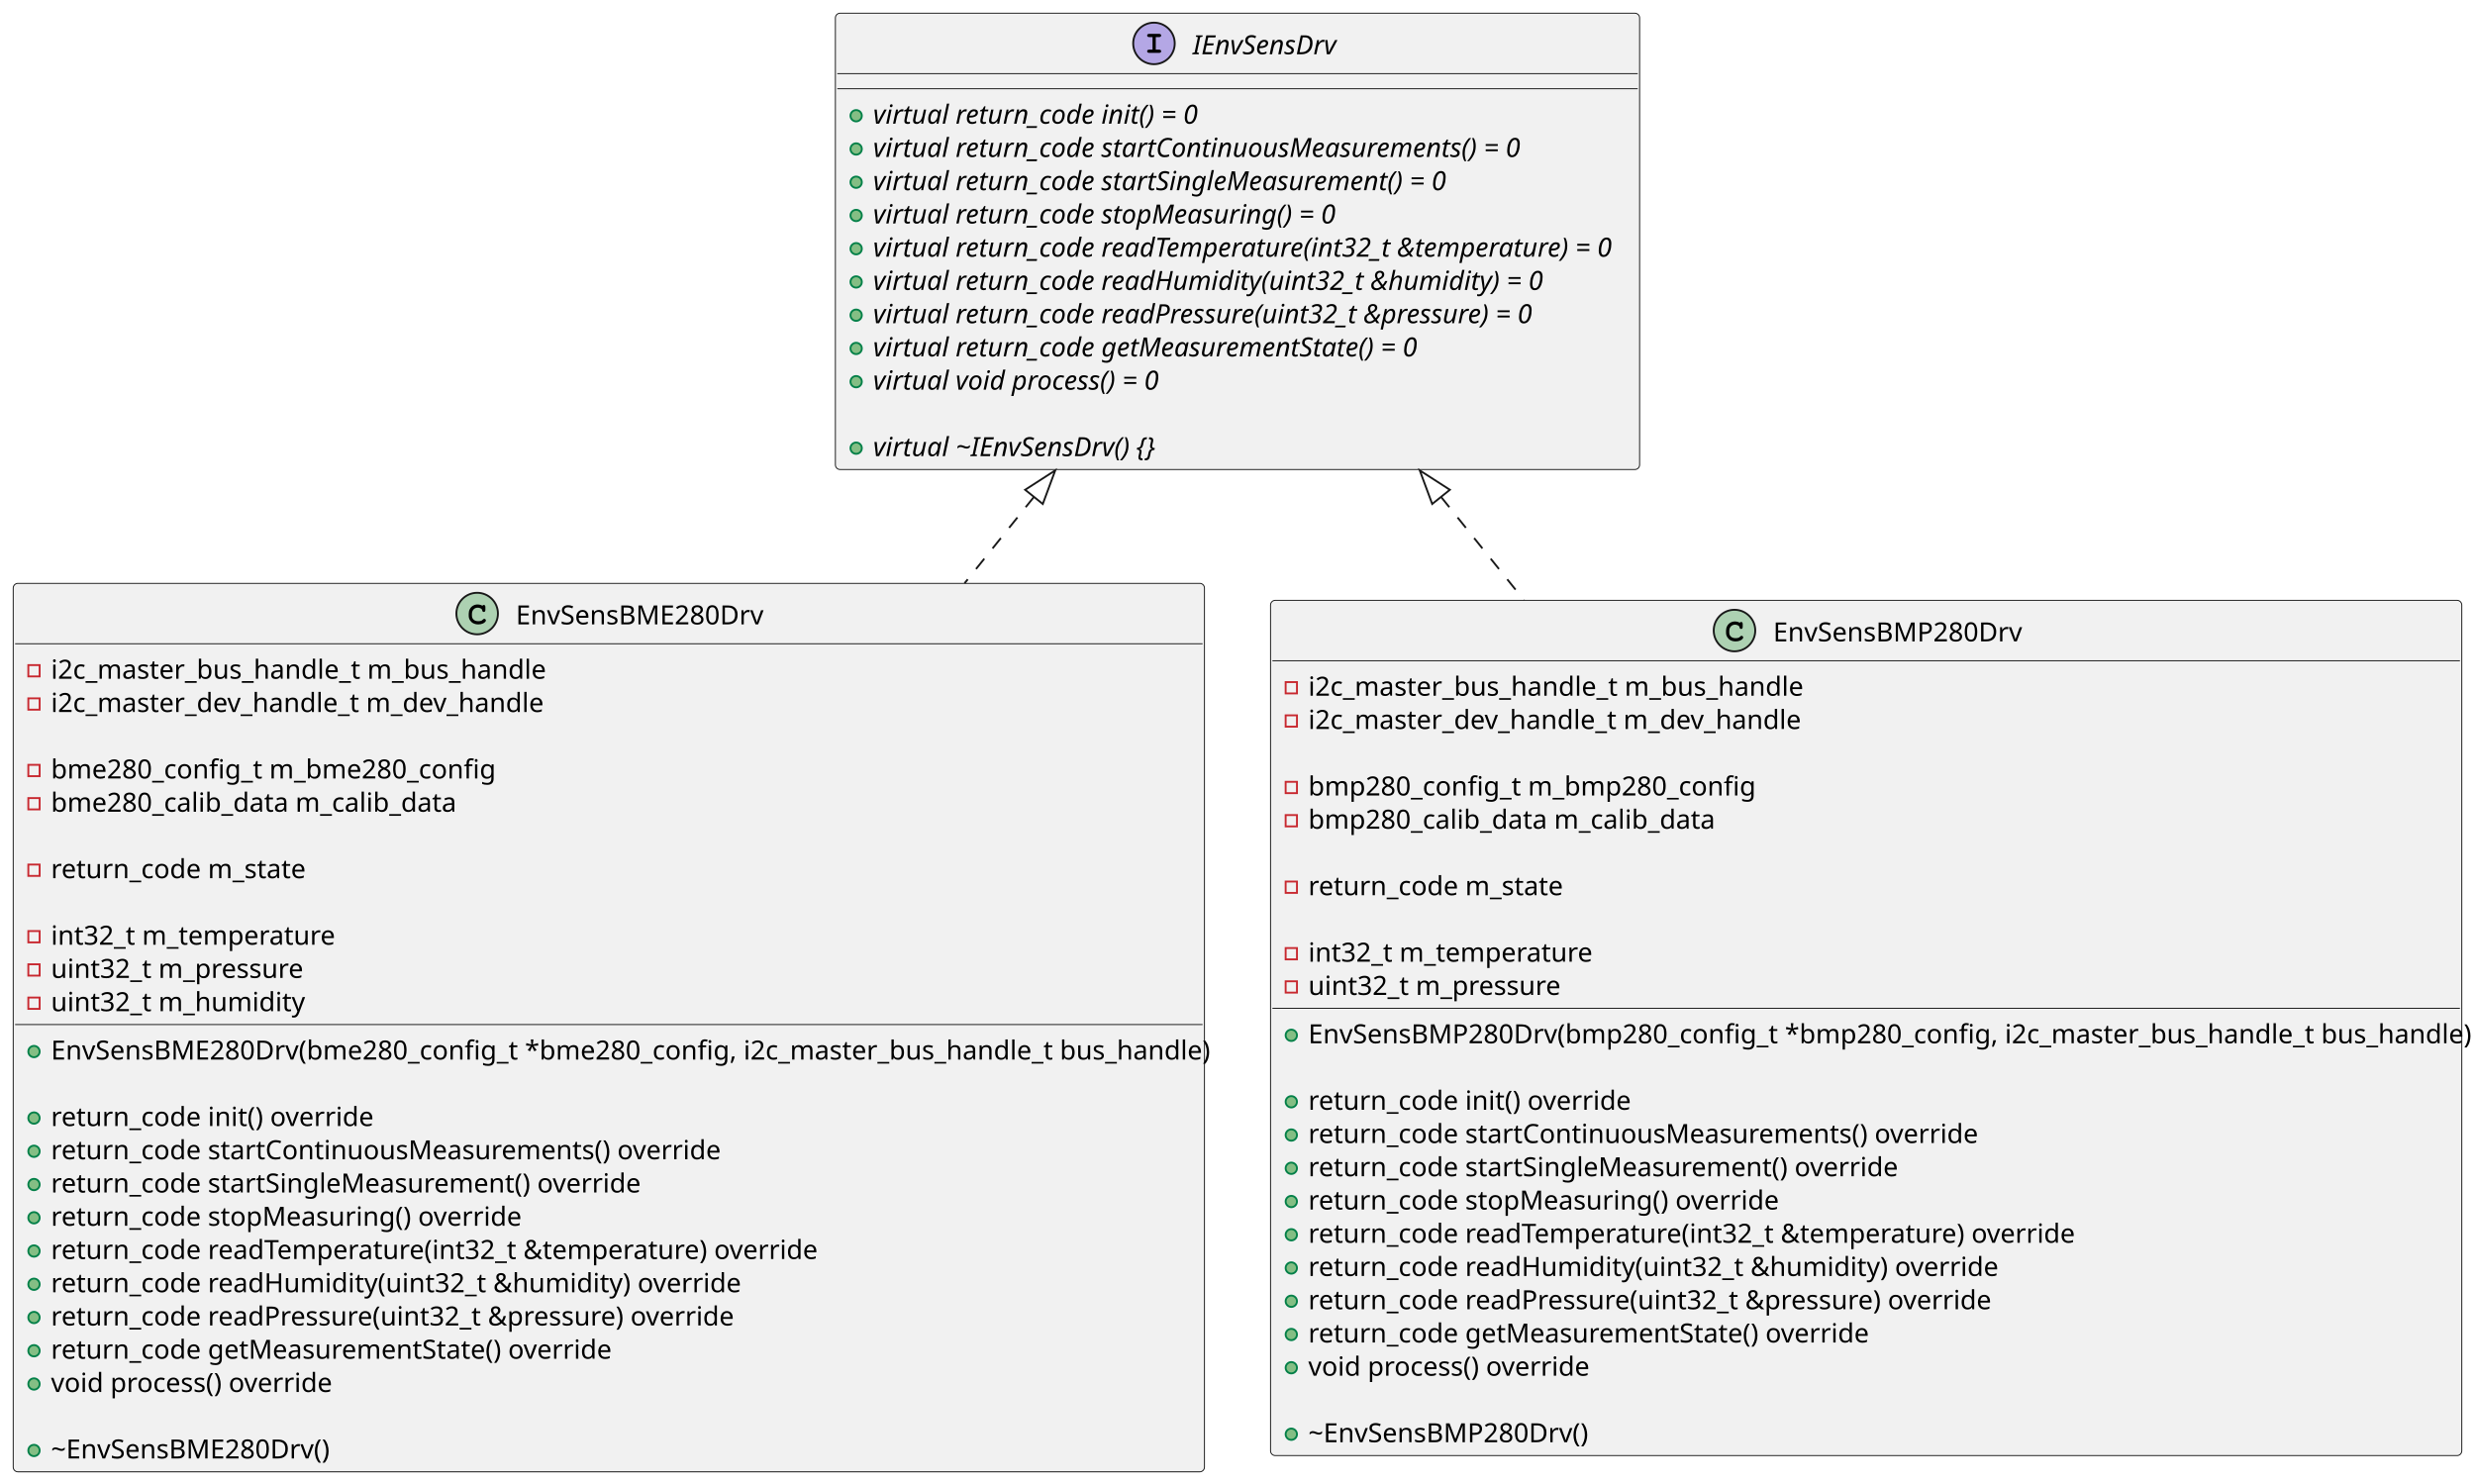
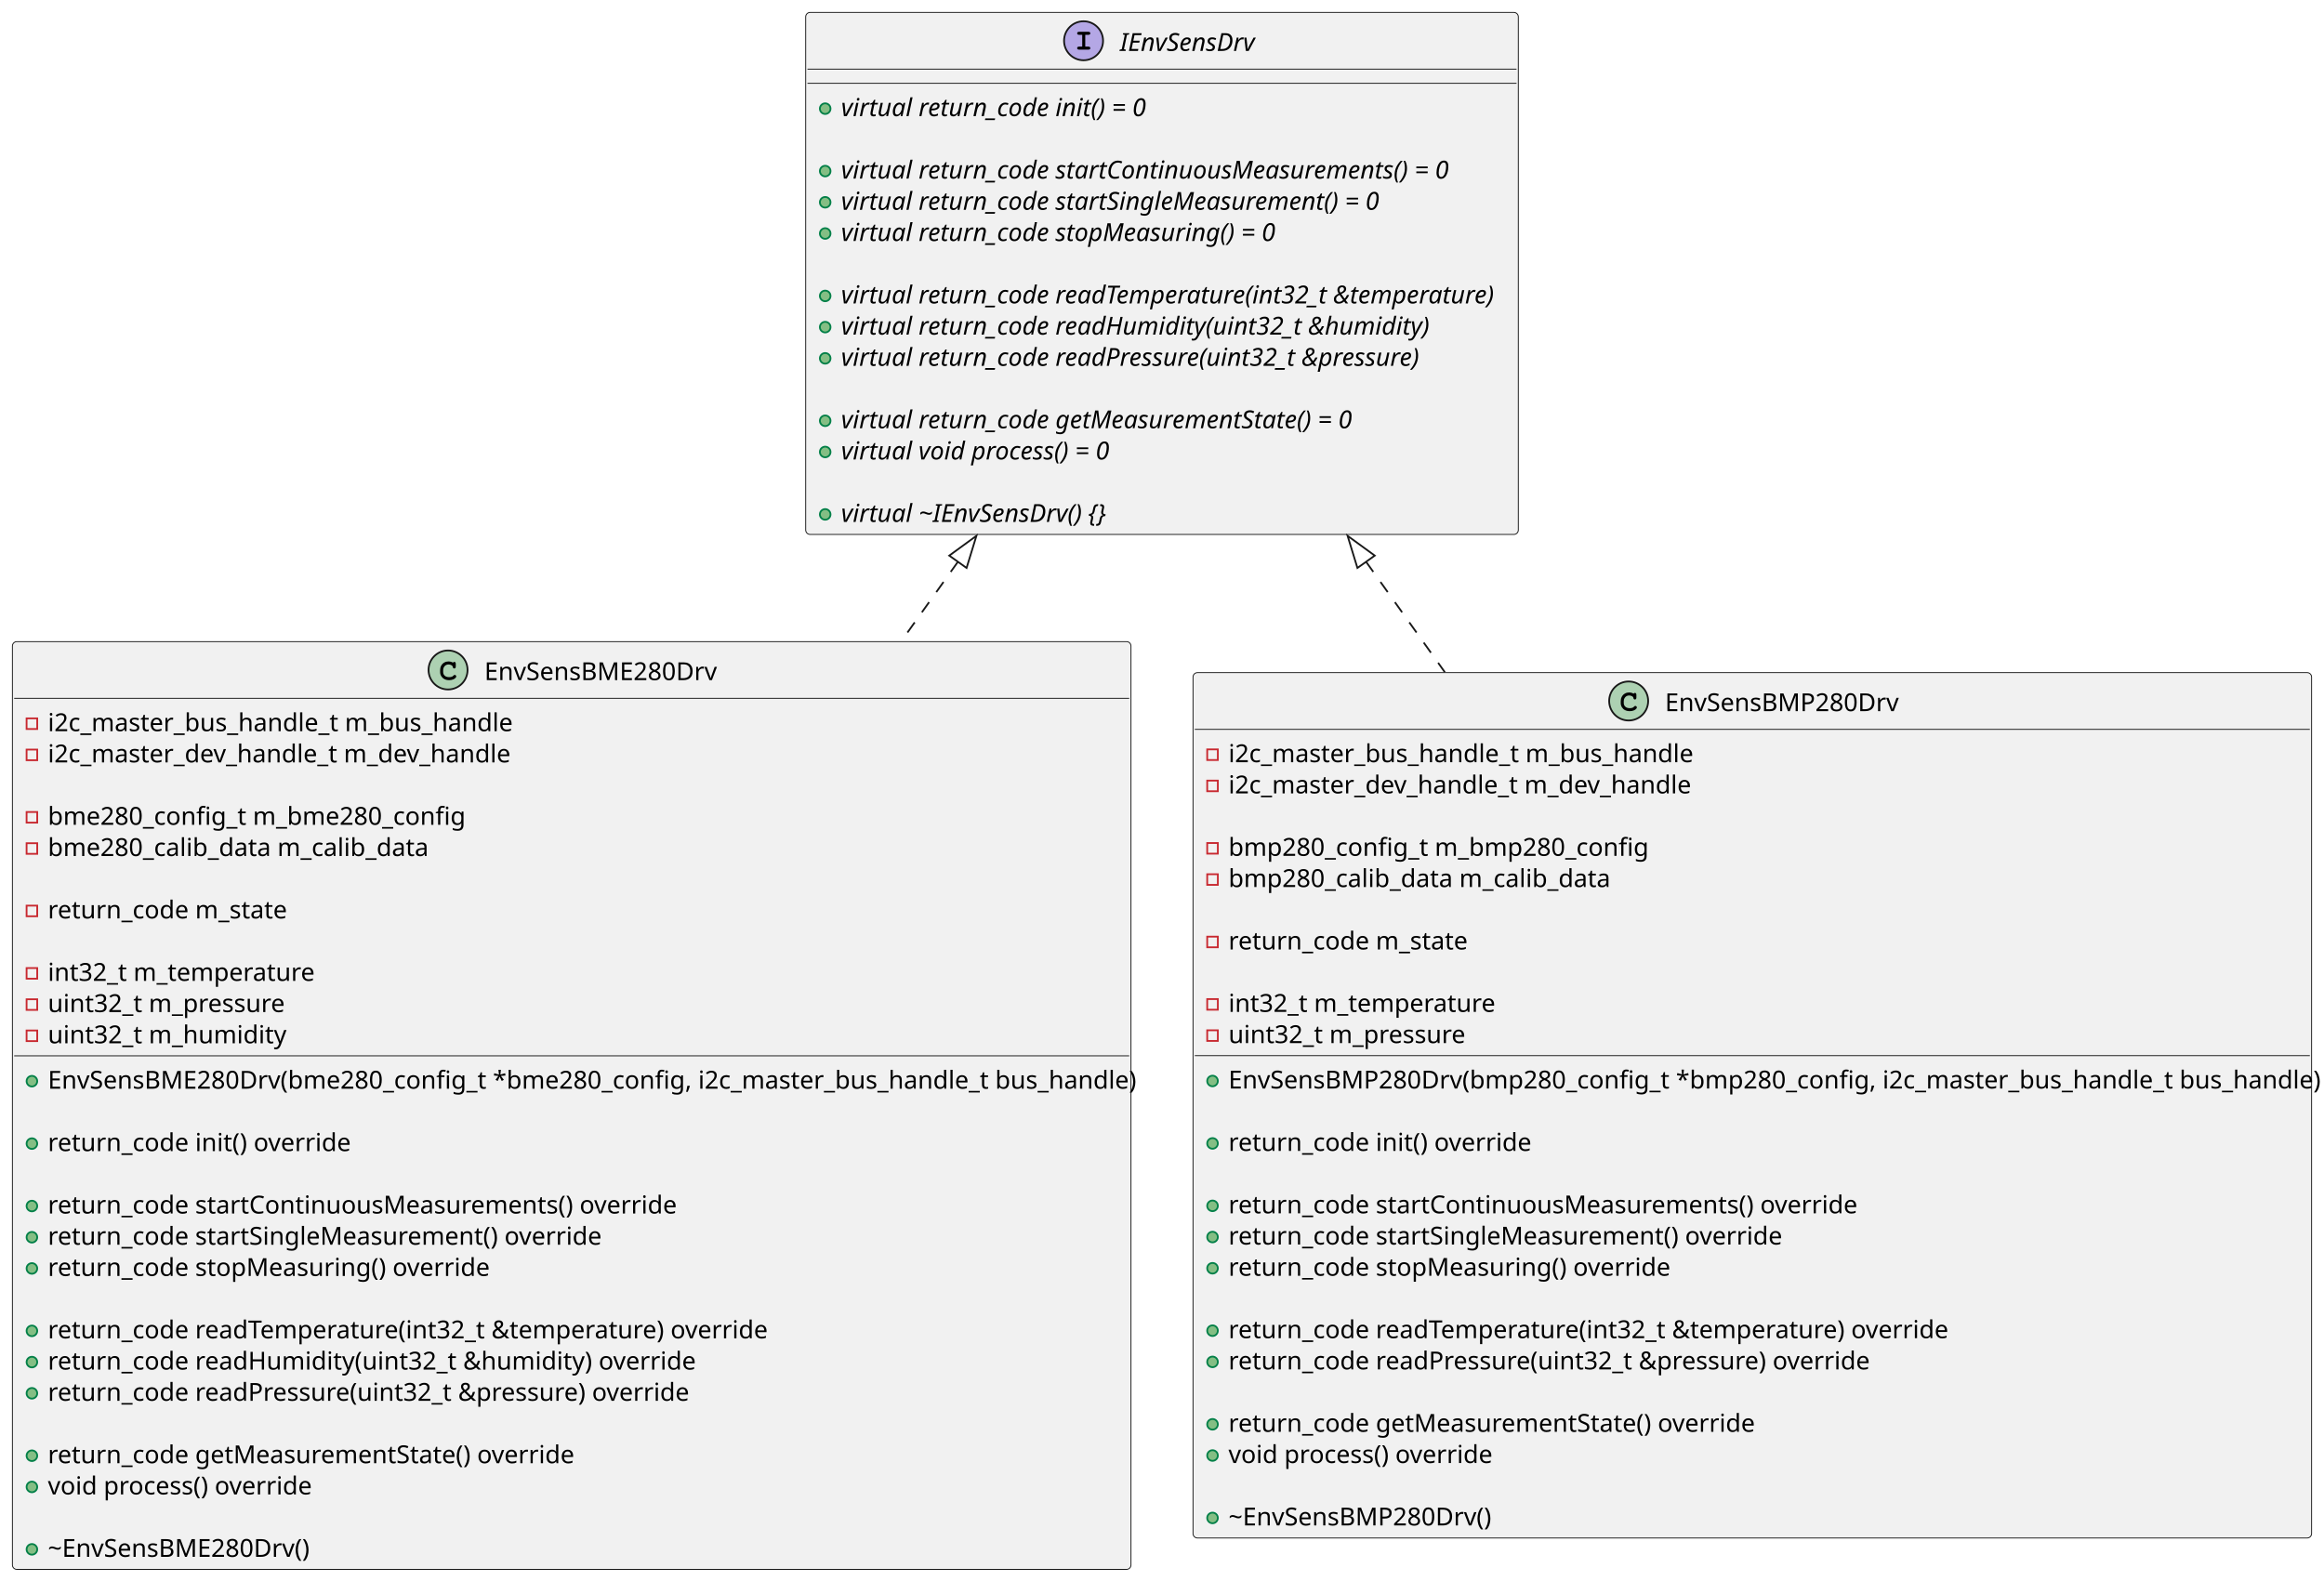
- <svg xmlns="http://www.w3.org/2000/svg" contentStyleType="text/css" height="786px" preserveAspectRatio="none" style="width:1311px;height:786px;background:#FFFFFF;" version="1.1" viewBox="0 0 1311 786" width="1311px" zoomAndPan="magnify">
+ <svg xmlns="http://www.w3.org/2000/svg" contentStyleType="text/css" height="892px" preserveAspectRatio="none" style="width:1311px;height:892px;background:#FFFFFF;" version="1.1" viewBox="0 0 1311 892" width="1311px" zoomAndPan="magnify">
  <defs />
  <g>
    <g id="elem_IEnvSensDrv">
-       <rect codeLine="2" fill="#F1F1F1" height="241.703" id="IEnvSensDrv" rx="2.5" ry="2.5" style="stroke:#181818;stroke-width:0.5;" width="426" x="442.5" y="7" />
+       <rect codeLine="2" fill="#F1F1F1" height="294.531" id="IEnvSensDrv" rx="2.5" ry="2.5" style="stroke:#181818;stroke-width:0.5;" width="402" x="454.5" y="7" />
      <ellipse cx="611.25" cy="23" fill="#B4A7E5" rx="11" ry="11" style="stroke:#181818;stroke-width:1.0;" />
      <path d="M612.203,19.641 L612.203,26.297 L613.922,26.297 Q614.531,26.297 614.797,26.531 Q615.062,26.766 615.062,27.156 Q615.062,27.531 614.797,27.766 Q614.531,28 613.922,28 L608.781,28 Q608.172,28 607.906,27.766 Q607.641,27.531 607.641,27.141 Q607.641,26.766 607.906,26.531 Q608.172,26.297 608.781,26.297 L610.5,26.297 L610.5,19.641 L608.781,19.641 Q608.172,19.641 607.906,19.406 Q607.641,19.172 607.641,18.781 Q607.641,18.406 607.906,18.172 Q608.172,17.938 608.781,17.938 L613.922,17.938 Q614.531,17.938 614.797,18.172 Q615.062,18.406 615.062,18.781 Q615.062,19.172 614.797,19.406 Q614.531,19.641 613.922,19.641 L612.203,19.641 Z " fill="#000000" />
      <text fill="#000000" font-family="sans-serif" font-size="14" font-style="italic" lengthAdjust="spacing" textLength="80" x="631.75" y="28.729">IEnvSensDrv</text>
-       <line style="stroke:#181818;stroke-width:0.5;" x1="443.5" x2="867.5" y1="39" y2="39" />
-       <line style="stroke:#181818;stroke-width:0.5;" x1="443.5" x2="867.5" y1="47" y2="47" />
-       <ellipse cx="453.5" cy="61.305" fill="#84BE84" rx="3" ry="3" style="stroke:#038048;stroke-width:1.0;" />
-       <text fill="#000000" font-family="sans-serif" font-size="14" font-style="italic" lengthAdjust="spacing" textLength="174" x="462.5" y="65.533">virtual return_code init() = 0</text>
-       <ellipse cx="453.5" cy="78.914" fill="#84BE84" rx="3" ry="3" style="stroke:#038048;stroke-width:1.0;" />
-       <text fill="#000000" font-family="sans-serif" font-size="14" font-style="italic" lengthAdjust="spacing" textLength="350" x="462.5" y="83.143">virtual return_code startContinuousMeasurements() = 0</text>
-       <ellipse cx="453.5" cy="96.523" fill="#84BE84" rx="3" ry="3" style="stroke:#038048;stroke-width:1.0;" />
-       <text fill="#000000" font-family="sans-serif" font-size="14" font-style="italic" lengthAdjust="spacing" textLength="310" x="462.5" y="100.752">virtual return_code startSingleMeasurement() = 0</text>
-       <ellipse cx="453.5" cy="114.133" fill="#84BE84" rx="3" ry="3" style="stroke:#038048;stroke-width:1.0;" />
-       <text fill="#000000" font-family="sans-serif" font-size="14" font-style="italic" lengthAdjust="spacing" textLength="250" x="462.5" y="118.361">virtual return_code stopMeasuring() = 0</text>
-       <ellipse cx="453.5" cy="131.742" fill="#84BE84" rx="3" ry="3" style="stroke:#038048;stroke-width:1.0;" />
-       <text fill="#000000" font-family="sans-serif" font-size="14" font-style="italic" lengthAdjust="spacing" textLength="400" x="462.5" y="135.971">virtual return_code readTemperature(int32_t &amp;temperature) = 0</text>
-       <ellipse cx="453.5" cy="149.352" fill="#84BE84" rx="3" ry="3" style="stroke:#038048;stroke-width:1.0;" />
-       <text fill="#000000" font-family="sans-serif" font-size="14" font-style="italic" lengthAdjust="spacing" textLength="355" x="462.5" y="153.58">virtual return_code readHumidity(uint32_t &amp;humidity) = 0</text>
-       <ellipse cx="453.5" cy="166.961" fill="#84BE84" rx="3" ry="3" style="stroke:#038048;stroke-width:1.0;" />
-       <text fill="#000000" font-family="sans-serif" font-size="14" font-style="italic" lengthAdjust="spacing" textLength="362" x="462.5" y="171.19">virtual return_code readPressure(uint32_t &amp;pressure) = 0</text>
-       <ellipse cx="453.5" cy="184.57" fill="#84BE84" rx="3" ry="3" style="stroke:#038048;stroke-width:1.0;" />
-       <text fill="#000000" font-family="sans-serif" font-size="14" font-style="italic" lengthAdjust="spacing" textLength="296" x="462.5" y="188.799">virtual return_code getMeasurementState() = 0</text>
-       <ellipse cx="453.5" cy="202.18" fill="#84BE84" rx="3" ry="3" style="stroke:#038048;stroke-width:1.0;" />
-       <text fill="#000000" font-family="sans-serif" font-size="14" font-style="italic" lengthAdjust="spacing" textLength="154" x="462.5" y="206.408">virtual void process() = 0</text>
-       <text fill="#000000" font-family="sans-serif" font-size="14" lengthAdjust="spacing" textLength="4" x="462.5" y="224.018"> </text>
-       <ellipse cx="453.5" cy="237.398" fill="#84BE84" rx="3" ry="3" style="stroke:#038048;stroke-width:1.0;" />
-       <text fill="#000000" font-family="sans-serif" font-size="14" font-style="italic" lengthAdjust="spacing" textLength="153" x="462.5" y="241.627">virtual ~IEnvSensDrv() {}</text>
+       <line style="stroke:#181818;stroke-width:0.5;" x1="455.5" x2="855.5" y1="39" y2="39" />
+       <line style="stroke:#181818;stroke-width:0.5;" x1="455.5" x2="855.5" y1="47" y2="47" />
+       <ellipse cx="465.5" cy="61.305" fill="#84BE84" rx="3" ry="3" style="stroke:#038048;stroke-width:1.0;" />
+       <text fill="#000000" font-family="sans-serif" font-size="14" font-style="italic" lengthAdjust="spacing" textLength="174" x="474.5" y="65.533">virtual return_code init() = 0</text>
+       <text fill="#000000" font-family="sans-serif" font-size="14" lengthAdjust="spacing" textLength="4" x="474.5" y="83.143"> </text>
+       <ellipse cx="465.5" cy="96.523" fill="#84BE84" rx="3" ry="3" style="stroke:#038048;stroke-width:1.0;" />
+       <text fill="#000000" font-family="sans-serif" font-size="14" font-style="italic" lengthAdjust="spacing" textLength="350" x="474.5" y="100.752">virtual return_code startContinuousMeasurements() = 0</text>
+       <ellipse cx="465.5" cy="114.133" fill="#84BE84" rx="3" ry="3" style="stroke:#038048;stroke-width:1.0;" />
+       <text fill="#000000" font-family="sans-serif" font-size="14" font-style="italic" lengthAdjust="spacing" textLength="310" x="474.5" y="118.361">virtual return_code startSingleMeasurement() = 0</text>
+       <ellipse cx="465.5" cy="131.742" fill="#84BE84" rx="3" ry="3" style="stroke:#038048;stroke-width:1.0;" />
+       <text fill="#000000" font-family="sans-serif" font-size="14" font-style="italic" lengthAdjust="spacing" textLength="250" x="474.5" y="135.971">virtual return_code stopMeasuring() = 0</text>
+       <text fill="#000000" font-family="sans-serif" font-size="14" lengthAdjust="spacing" textLength="4" x="474.5" y="153.58"> </text>
+       <ellipse cx="465.5" cy="166.961" fill="#84BE84" rx="3" ry="3" style="stroke:#038048;stroke-width:1.0;" />
+       <text fill="#000000" font-family="sans-serif" font-size="14" font-style="italic" lengthAdjust="spacing" textLength="376" x="474.5" y="171.19">virtual return_code readTemperature(int32_t &amp;temperature)</text>
+       <ellipse cx="465.5" cy="184.57" fill="#84BE84" rx="3" ry="3" style="stroke:#038048;stroke-width:1.0;" />
+       <text fill="#000000" font-family="sans-serif" font-size="14" font-style="italic" lengthAdjust="spacing" textLength="331" x="474.5" y="188.799">virtual return_code readHumidity(uint32_t &amp;humidity)</text>
+       <ellipse cx="465.5" cy="202.18" fill="#84BE84" rx="3" ry="3" style="stroke:#038048;stroke-width:1.0;" />
+       <text fill="#000000" font-family="sans-serif" font-size="14" font-style="italic" lengthAdjust="spacing" textLength="338" x="474.5" y="206.408">virtual return_code readPressure(uint32_t &amp;pressure)</text>
+       <text fill="#000000" font-family="sans-serif" font-size="14" lengthAdjust="spacing" textLength="4" x="474.5" y="224.018"> </text>
+       <ellipse cx="465.5" cy="237.398" fill="#84BE84" rx="3" ry="3" style="stroke:#038048;stroke-width:1.0;" />
+       <text fill="#000000" font-family="sans-serif" font-size="14" font-style="italic" lengthAdjust="spacing" textLength="296" x="474.5" y="241.627">virtual return_code getMeasurementState() = 0</text>
+       <ellipse cx="465.5" cy="255.008" fill="#84BE84" rx="3" ry="3" style="stroke:#038048;stroke-width:1.0;" />
+       <text fill="#000000" font-family="sans-serif" font-size="14" font-style="italic" lengthAdjust="spacing" textLength="154" x="474.5" y="259.236">virtual void process() = 0</text>
+       <text fill="#000000" font-family="sans-serif" font-size="14" lengthAdjust="spacing" textLength="4" x="474.5" y="276.846"> </text>
+       <ellipse cx="465.5" cy="290.227" fill="#84BE84" rx="3" ry="3" style="stroke:#038048;stroke-width:1.0;" />
+       <text fill="#000000" font-family="sans-serif" font-size="14" font-style="italic" lengthAdjust="spacing" textLength="153" x="474.5" y="294.455">virtual ~IEnvSensDrv() {}</text>
    </g>
    <g id="elem_EnvSensBME280Drv">
-       <rect codeLine="17" fill="#F1F1F1" height="470.625" id="EnvSensBME280Drv" rx="2.5" ry="2.5" style="stroke:#181818;stroke-width:0.5;" width="631" x="7" y="309" />
-       <ellipse cx="252.75" cy="325" fill="#ADD1B2" rx="11" ry="11" style="stroke:#181818;stroke-width:1.0;" />
-       <path d="M255.516,320.875 Q255.672,320.656 255.859,320.547 Q256.047,320.438 256.266,320.438 Q256.641,320.438 256.875,320.703 Q257.109,320.953 257.109,321.562 L257.109,323.016 Q257.109,323.625 256.875,323.891 Q256.641,324.156 256.266,324.156 Q255.922,324.156 255.719,323.953 Q255.516,323.766 255.406,323.25 Q255.359,322.891 255.172,322.703 Q254.844,322.328 254.234,322.109 Q253.625,321.891 253,321.891 Q252.234,321.891 251.594,322.219 Q250.969,322.547 250.469,323.297 Q249.984,324.047 249.984,325.078 L249.984,326.172 Q249.984,327.406 250.875,328.234 Q251.766,329.047 253.359,329.047 Q254.297,329.047 254.953,328.797 Q255.344,328.641 255.766,328.203 Q256.031,327.938 256.172,327.859 Q256.328,327.781 256.531,327.781 Q256.859,327.781 257.109,328.047 Q257.375,328.297 257.375,328.641 Q257.375,328.984 257.031,329.391 Q256.531,329.969 255.734,330.297 Q254.656,330.75 253.359,330.75 Q251.844,330.75 250.641,330.125 Q249.656,329.625 248.969,328.562 Q248.281,327.484 248.281,326.203 L248.281,325.047 Q248.281,323.719 248.891,322.578 Q249.516,321.422 250.609,320.812 Q251.703,320.188 252.938,320.188 Q253.672,320.188 254.312,320.359 Q254.969,320.516 255.516,320.875 Z " fill="#000000" />
-       <text fill="#000000" font-family="sans-serif" font-size="14" lengthAdjust="spacing" textLength="131" x="273.25" y="330.728">EnvSensBME280Drv</text>
-       <line style="stroke:#181818;stroke-width:0.5;" x1="8" x2="637" y1="341" y2="341" />
-       <rect fill="none" height="6" style="stroke:#C82930;stroke-width:1.0;" width="6" x="15" y="352.305" />
-       <text fill="#000000" font-family="sans-serif" font-size="14" lengthAdjust="spacing" textLength="260" x="27" y="359.533">i2c_master_bus_handle_t m_bus_handle</text>
-       <rect fill="none" height="6" style="stroke:#C82930;stroke-width:1.0;" width="6" x="15" y="369.914" />
-       <text fill="#000000" font-family="sans-serif" font-size="14" lengthAdjust="spacing" textLength="260" x="27" y="377.143">i2c_master_dev_handle_t m_dev_handle</text>
-       <text fill="#000000" font-family="sans-serif" font-size="14" lengthAdjust="spacing" textLength="4" x="27" y="394.752"> </text>
-       <rect fill="none" height="6" style="stroke:#C82930;stroke-width:1.0;" width="6" x="15" y="405.133" />
-       <text fill="#000000" font-family="sans-serif" font-size="14" lengthAdjust="spacing" textLength="229" x="27" y="412.361">bme280_config_t m_bme280_config</text>
-       <rect fill="none" height="6" style="stroke:#C82930;stroke-width:1.0;" width="6" x="15" y="422.742" />
-       <text fill="#000000" font-family="sans-serif" font-size="14" lengthAdjust="spacing" textLength="212" x="27" y="429.971">bme280_calib_data m_calib_data</text>
-       <text fill="#000000" font-family="sans-serif" font-size="14" lengthAdjust="spacing" textLength="4" x="27" y="447.58"> </text>
-       <rect fill="none" height="6" style="stroke:#C82930;stroke-width:1.0;" width="6" x="15" y="457.961" />
-       <text fill="#000000" font-family="sans-serif" font-size="14" lengthAdjust="spacing" textLength="131" x="27" y="465.19">return_code m_state</text>
-       <text fill="#000000" font-family="sans-serif" font-size="14" lengthAdjust="spacing" textLength="4" x="27" y="482.799"> </text>
-       <rect fill="none" height="6" style="stroke:#C82930;stroke-width:1.0;" width="6" x="15" y="493.18" />
-       <text fill="#000000" font-family="sans-serif" font-size="14" lengthAdjust="spacing" textLength="143" x="27" y="500.408">int32_t m_temperature</text>
-       <rect fill="none" height="6" style="stroke:#C82930;stroke-width:1.0;" width="6" x="15" y="510.789" />
-       <text fill="#000000" font-family="sans-serif" font-size="14" lengthAdjust="spacing" textLength="130" x="27" y="518.018">uint32_t m_pressure</text>
-       <rect fill="none" height="6" style="stroke:#C82930;stroke-width:1.0;" width="6" x="15" y="528.398" />
-       <text fill="#000000" font-family="sans-serif" font-size="14" lengthAdjust="spacing" textLength="126" x="27" y="535.627">uint32_t m_humidity</text>
-       <line style="stroke:#181818;stroke-width:0.5;" x1="8" x2="637" y1="542.703" y2="542.703" />
-       <ellipse cx="18" cy="557.008" fill="#84BE84" rx="3" ry="3" style="stroke:#038048;stroke-width:1.0;" />
-       <text fill="#000000" font-family="sans-serif" font-size="14" lengthAdjust="spacing" textLength="605" x="27" y="561.236">EnvSensBME280Drv(bme280_config_t *bme280_config, i2c_master_bus_handle_t bus_handle)</text>
-       <text fill="#000000" font-family="sans-serif" font-size="14" lengthAdjust="spacing" textLength="4" x="27" y="578.846"> </text>
-       <ellipse cx="18" cy="592.227" fill="#84BE84" rx="3" ry="3" style="stroke:#038048;stroke-width:1.0;" />
-       <text fill="#000000" font-family="sans-serif" font-size="14" lengthAdjust="spacing" textLength="165" x="27" y="596.455">return_code init() override</text>
-       <ellipse cx="18" cy="609.836" fill="#84BE84" rx="3" ry="3" style="stroke:#038048;stroke-width:1.0;" />
-       <text fill="#000000" font-family="sans-serif" font-size="14" lengthAdjust="spacing" textLength="340" x="27" y="614.064">return_code startContinuousMeasurements() override</text>
-       <ellipse cx="18" cy="627.445" fill="#84BE84" rx="3" ry="3" style="stroke:#038048;stroke-width:1.0;" />
-       <text fill="#000000" font-family="sans-serif" font-size="14" lengthAdjust="spacing" textLength="300" x="27" y="631.674">return_code startSingleMeasurement() override</text>
-       <ellipse cx="18" cy="645.055" fill="#84BE84" rx="3" ry="3" style="stroke:#038048;stroke-width:1.0;" />
-       <text fill="#000000" font-family="sans-serif" font-size="14" lengthAdjust="spacing" textLength="240" x="27" y="649.283">return_code stopMeasuring() override</text>
-       <ellipse cx="18" cy="662.664" fill="#84BE84" rx="3" ry="3" style="stroke:#038048;stroke-width:1.0;" />
-       <text fill="#000000" font-family="sans-serif" font-size="14" lengthAdjust="spacing" textLength="391" x="27" y="666.893">return_code readTemperature(int32_t &amp;temperature) override</text>
-       <ellipse cx="18" cy="680.273" fill="#84BE84" rx="3" ry="3" style="stroke:#038048;stroke-width:1.0;" />
-       <text fill="#000000" font-family="sans-serif" font-size="14" lengthAdjust="spacing" textLength="345" x="27" y="684.502">return_code readHumidity(uint32_t &amp;humidity) override</text>
-       <ellipse cx="18" cy="697.883" fill="#84BE84" rx="3" ry="3" style="stroke:#038048;stroke-width:1.0;" />
-       <text fill="#000000" font-family="sans-serif" font-size="14" lengthAdjust="spacing" textLength="353" x="27" y="702.111">return_code readPressure(uint32_t &amp;pressure) override</text>
-       <ellipse cx="18" cy="715.492" fill="#84BE84" rx="3" ry="3" style="stroke:#038048;stroke-width:1.0;" />
-       <text fill="#000000" font-family="sans-serif" font-size="14" lengthAdjust="spacing" textLength="286" x="27" y="719.721">return_code getMeasurementState() override</text>
-       <ellipse cx="18" cy="733.102" fill="#84BE84" rx="3" ry="3" style="stroke:#038048;stroke-width:1.0;" />
-       <text fill="#000000" font-family="sans-serif" font-size="14" lengthAdjust="spacing" textLength="146" x="27" y="737.33">void process() override</text>
-       <text fill="#000000" font-family="sans-serif" font-size="14" lengthAdjust="spacing" textLength="4" x="27" y="754.939"> </text>
-       <ellipse cx="18" cy="768.32" fill="#84BE84" rx="3" ry="3" style="stroke:#038048;stroke-width:1.0;" />
-       <text fill="#000000" font-family="sans-serif" font-size="14" lengthAdjust="spacing" textLength="149" x="27" y="772.549">~EnvSensBME280Drv()</text>
+       <rect codeLine="20" fill="#F1F1F1" height="523.453" id="EnvSensBME280Drv" rx="2.5" ry="2.5" style="stroke:#181818;stroke-width:0.5;" width="631" x="7" y="362" />
+       <ellipse cx="252.75" cy="378" fill="#ADD1B2" rx="11" ry="11" style="stroke:#181818;stroke-width:1.0;" />
+       <path d="M255.516,373.875 Q255.672,373.656 255.859,373.547 Q256.047,373.438 256.266,373.438 Q256.641,373.438 256.875,373.703 Q257.109,373.953 257.109,374.562 L257.109,376.016 Q257.109,376.625 256.875,376.891 Q256.641,377.156 256.266,377.156 Q255.922,377.156 255.719,376.953 Q255.516,376.766 255.406,376.25 Q255.359,375.891 255.172,375.703 Q254.844,375.328 254.234,375.109 Q253.625,374.891 253,374.891 Q252.234,374.891 251.594,375.219 Q250.969,375.547 250.469,376.297 Q249.984,377.047 249.984,378.078 L249.984,379.172 Q249.984,380.406 250.875,381.234 Q251.766,382.047 253.359,382.047 Q254.297,382.047 254.953,381.797 Q255.344,381.641 255.766,381.203 Q256.031,380.938 256.172,380.859 Q256.328,380.781 256.531,380.781 Q256.859,380.781 257.109,381.047 Q257.375,381.297 257.375,381.641 Q257.375,381.984 257.031,382.391 Q256.531,382.969 255.734,383.297 Q254.656,383.75 253.359,383.75 Q251.844,383.75 250.641,383.125 Q249.656,382.625 248.969,381.562 Q248.281,380.484 248.281,379.203 L248.281,378.047 Q248.281,376.719 248.891,375.578 Q249.516,374.422 250.609,373.812 Q251.703,373.188 252.938,373.188 Q253.672,373.188 254.312,373.359 Q254.969,373.516 255.516,373.875 Z " fill="#000000" />
+       <text fill="#000000" font-family="sans-serif" font-size="14" lengthAdjust="spacing" textLength="131" x="273.25" y="383.728">EnvSensBME280Drv</text>
+       <line style="stroke:#181818;stroke-width:0.5;" x1="8" x2="637" y1="394" y2="394" />
+       <rect fill="none" height="6" style="stroke:#C82930;stroke-width:1.0;" width="6" x="15" y="405.305" />
+       <text fill="#000000" font-family="sans-serif" font-size="14" lengthAdjust="spacing" textLength="260" x="27" y="412.533">i2c_master_bus_handle_t m_bus_handle</text>
+       <rect fill="none" height="6" style="stroke:#C82930;stroke-width:1.0;" width="6" x="15" y="422.914" />
+       <text fill="#000000" font-family="sans-serif" font-size="14" lengthAdjust="spacing" textLength="260" x="27" y="430.143">i2c_master_dev_handle_t m_dev_handle</text>
+       <text fill="#000000" font-family="sans-serif" font-size="14" lengthAdjust="spacing" textLength="4" x="27" y="447.752"> </text>
+       <rect fill="none" height="6" style="stroke:#C82930;stroke-width:1.0;" width="6" x="15" y="458.133" />
+       <text fill="#000000" font-family="sans-serif" font-size="14" lengthAdjust="spacing" textLength="229" x="27" y="465.361">bme280_config_t m_bme280_config</text>
+       <rect fill="none" height="6" style="stroke:#C82930;stroke-width:1.0;" width="6" x="15" y="475.742" />
+       <text fill="#000000" font-family="sans-serif" font-size="14" lengthAdjust="spacing" textLength="212" x="27" y="482.971">bme280_calib_data m_calib_data</text>
+       <text fill="#000000" font-family="sans-serif" font-size="14" lengthAdjust="spacing" textLength="4" x="27" y="500.58"> </text>
+       <rect fill="none" height="6" style="stroke:#C82930;stroke-width:1.0;" width="6" x="15" y="510.961" />
+       <text fill="#000000" font-family="sans-serif" font-size="14" lengthAdjust="spacing" textLength="131" x="27" y="518.189">return_code m_state</text>
+       <text fill="#000000" font-family="sans-serif" font-size="14" lengthAdjust="spacing" textLength="4" x="27" y="535.799"> </text>
+       <rect fill="none" height="6" style="stroke:#C82930;stroke-width:1.0;" width="6" x="15" y="546.18" />
+       <text fill="#000000" font-family="sans-serif" font-size="14" lengthAdjust="spacing" textLength="143" x="27" y="553.408">int32_t m_temperature</text>
+       <rect fill="none" height="6" style="stroke:#C82930;stroke-width:1.0;" width="6" x="15" y="563.789" />
+       <text fill="#000000" font-family="sans-serif" font-size="14" lengthAdjust="spacing" textLength="130" x="27" y="571.018">uint32_t m_pressure</text>
+       <rect fill="none" height="6" style="stroke:#C82930;stroke-width:1.0;" width="6" x="15" y="581.398" />
+       <text fill="#000000" font-family="sans-serif" font-size="14" lengthAdjust="spacing" textLength="126" x="27" y="588.627">uint32_t m_humidity</text>
+       <line style="stroke:#181818;stroke-width:0.5;" x1="8" x2="637" y1="595.703" y2="595.703" />
+       <ellipse cx="18" cy="610.008" fill="#84BE84" rx="3" ry="3" style="stroke:#038048;stroke-width:1.0;" />
+       <text fill="#000000" font-family="sans-serif" font-size="14" lengthAdjust="spacing" textLength="605" x="27" y="614.236">EnvSensBME280Drv(bme280_config_t *bme280_config, i2c_master_bus_handle_t bus_handle)</text>
+       <text fill="#000000" font-family="sans-serif" font-size="14" lengthAdjust="spacing" textLength="4" x="27" y="631.846"> </text>
+       <ellipse cx="18" cy="645.227" fill="#84BE84" rx="3" ry="3" style="stroke:#038048;stroke-width:1.0;" />
+       <text fill="#000000" font-family="sans-serif" font-size="14" lengthAdjust="spacing" textLength="165" x="27" y="649.455">return_code init() override</text>
+       <text fill="#000000" font-family="sans-serif" font-size="14" lengthAdjust="spacing" textLength="4" x="27" y="667.064"> </text>
+       <ellipse cx="18" cy="680.445" fill="#84BE84" rx="3" ry="3" style="stroke:#038048;stroke-width:1.0;" />
+       <text fill="#000000" font-family="sans-serif" font-size="14" lengthAdjust="spacing" textLength="340" x="27" y="684.674">return_code startContinuousMeasurements() override</text>
+       <ellipse cx="18" cy="698.055" fill="#84BE84" rx="3" ry="3" style="stroke:#038048;stroke-width:1.0;" />
+       <text fill="#000000" font-family="sans-serif" font-size="14" lengthAdjust="spacing" textLength="300" x="27" y="702.283">return_code startSingleMeasurement() override</text>
+       <ellipse cx="18" cy="715.664" fill="#84BE84" rx="3" ry="3" style="stroke:#038048;stroke-width:1.0;" />
+       <text fill="#000000" font-family="sans-serif" font-size="14" lengthAdjust="spacing" textLength="240" x="27" y="719.893">return_code stopMeasuring() override</text>
+       <text fill="#000000" font-family="sans-serif" font-size="14" lengthAdjust="spacing" textLength="4" x="27" y="737.502"> </text>
+       <ellipse cx="18" cy="750.883" fill="#84BE84" rx="3" ry="3" style="stroke:#038048;stroke-width:1.0;" />
+       <text fill="#000000" font-family="sans-serif" font-size="14" lengthAdjust="spacing" textLength="391" x="27" y="755.111">return_code readTemperature(int32_t &amp;temperature) override</text>
+       <ellipse cx="18" cy="768.492" fill="#84BE84" rx="3" ry="3" style="stroke:#038048;stroke-width:1.0;" />
+       <text fill="#000000" font-family="sans-serif" font-size="14" lengthAdjust="spacing" textLength="345" x="27" y="772.721">return_code readHumidity(uint32_t &amp;humidity) override</text>
+       <ellipse cx="18" cy="786.102" fill="#84BE84" rx="3" ry="3" style="stroke:#038048;stroke-width:1.0;" />
+       <text fill="#000000" font-family="sans-serif" font-size="14" lengthAdjust="spacing" textLength="353" x="27" y="790.33">return_code readPressure(uint32_t &amp;pressure) override</text>
+       <text fill="#000000" font-family="sans-serif" font-size="14" lengthAdjust="spacing" textLength="4" x="27" y="807.939"> </text>
+       <ellipse cx="18" cy="821.32" fill="#84BE84" rx="3" ry="3" style="stroke:#038048;stroke-width:1.0;" />
+       <text fill="#000000" font-family="sans-serif" font-size="14" lengthAdjust="spacing" textLength="286" x="27" y="825.549">return_code getMeasurementState() override</text>
+       <ellipse cx="18" cy="838.93" fill="#84BE84" rx="3" ry="3" style="stroke:#038048;stroke-width:1.0;" />
+       <text fill="#000000" font-family="sans-serif" font-size="14" lengthAdjust="spacing" textLength="146" x="27" y="843.158">void process() override</text>
+       <text fill="#000000" font-family="sans-serif" font-size="14" lengthAdjust="spacing" textLength="4" x="27" y="860.768"> </text>
+       <ellipse cx="18" cy="874.148" fill="#84BE84" rx="3" ry="3" style="stroke:#038048;stroke-width:1.0;" />
+       <text fill="#000000" font-family="sans-serif" font-size="14" lengthAdjust="spacing" textLength="149" x="27" y="878.377">~EnvSensBME280Drv()</text>
    </g>
    <g id="elem_EnvSensBMP280Drv">
-       <rect codeLine="46" fill="#F1F1F1" height="453.016" id="EnvSensBMP280Drv" rx="2.5" ry="2.5" style="stroke:#181818;stroke-width:0.5;" width="631" x="673" y="318" />
-       <ellipse cx="918.75" cy="334" fill="#ADD1B2" rx="11" ry="11" style="stroke:#181818;stroke-width:1.0;" />
-       <path d="M921.516,329.875 Q921.672,329.656 921.859,329.547 Q922.047,329.438 922.266,329.438 Q922.641,329.438 922.875,329.703 Q923.109,329.953 923.109,330.562 L923.109,332.016 Q923.109,332.625 922.875,332.891 Q922.641,333.156 922.266,333.156 Q921.922,333.156 921.719,332.953 Q921.516,332.766 921.406,332.25 Q921.359,331.891 921.172,331.703 Q920.844,331.328 920.234,331.109 Q919.625,330.891 919,330.891 Q918.234,330.891 917.594,331.219 Q916.969,331.547 916.469,332.297 Q915.984,333.047 915.984,334.078 L915.984,335.172 Q915.984,336.406 916.875,337.234 Q917.766,338.047 919.359,338.047 Q920.297,338.047 920.953,337.797 Q921.344,337.641 921.766,337.203 Q922.031,336.938 922.172,336.859 Q922.328,336.781 922.531,336.781 Q922.859,336.781 923.109,337.047 Q923.375,337.297 923.375,337.641 Q923.375,337.984 923.031,338.391 Q922.531,338.969 921.734,339.297 Q920.656,339.75 919.359,339.75 Q917.844,339.75 916.641,339.125 Q915.656,338.625 914.969,337.562 Q914.281,336.484 914.281,335.203 L914.281,334.047 Q914.281,332.719 914.891,331.578 Q915.516,330.422 916.609,329.812 Q917.703,329.188 918.938,329.188 Q919.672,329.188 920.312,329.359 Q920.969,329.516 921.516,329.875 Z " fill="#000000" />
-       <text fill="#000000" font-family="sans-serif" font-size="14" lengthAdjust="spacing" textLength="131" x="939.25" y="339.728">EnvSensBMP280Drv</text>
-       <line style="stroke:#181818;stroke-width:0.5;" x1="674" x2="1303" y1="350" y2="350" />
-       <rect fill="none" height="6" style="stroke:#C82930;stroke-width:1.0;" width="6" x="681" y="361.305" />
-       <text fill="#000000" font-family="sans-serif" font-size="14" lengthAdjust="spacing" textLength="260" x="693" y="368.533">i2c_master_bus_handle_t m_bus_handle</text>
-       <rect fill="none" height="6" style="stroke:#C82930;stroke-width:1.0;" width="6" x="681" y="378.914" />
-       <text fill="#000000" font-family="sans-serif" font-size="14" lengthAdjust="spacing" textLength="260" x="693" y="386.143">i2c_master_dev_handle_t m_dev_handle</text>
-       <text fill="#000000" font-family="sans-serif" font-size="14" lengthAdjust="spacing" textLength="4" x="693" y="403.752"> </text>
-       <rect fill="none" height="6" style="stroke:#C82930;stroke-width:1.0;" width="6" x="681" y="414.133" />
-       <text fill="#000000" font-family="sans-serif" font-size="14" lengthAdjust="spacing" textLength="229" x="693" y="421.361">bmp280_config_t m_bmp280_config</text>
-       <rect fill="none" height="6" style="stroke:#C82930;stroke-width:1.0;" width="6" x="681" y="431.742" />
-       <text fill="#000000" font-family="sans-serif" font-size="14" lengthAdjust="spacing" textLength="212" x="693" y="438.971">bmp280_calib_data m_calib_data</text>
-       <text fill="#000000" font-family="sans-serif" font-size="14" lengthAdjust="spacing" textLength="4" x="693" y="456.58"> </text>
-       <rect fill="none" height="6" style="stroke:#C82930;stroke-width:1.0;" width="6" x="681" y="466.961" />
-       <text fill="#000000" font-family="sans-serif" font-size="14" lengthAdjust="spacing" textLength="131" x="693" y="474.19">return_code m_state</text>
-       <text fill="#000000" font-family="sans-serif" font-size="14" lengthAdjust="spacing" textLength="4" x="693" y="491.799"> </text>
-       <rect fill="none" height="6" style="stroke:#C82930;stroke-width:1.0;" width="6" x="681" y="502.18" />
-       <text fill="#000000" font-family="sans-serif" font-size="14" lengthAdjust="spacing" textLength="143" x="693" y="509.408">int32_t m_temperature</text>
-       <rect fill="none" height="6" style="stroke:#C82930;stroke-width:1.0;" width="6" x="681" y="519.789" />
-       <text fill="#000000" font-family="sans-serif" font-size="14" lengthAdjust="spacing" textLength="130" x="693" y="527.018">uint32_t m_pressure</text>
-       <line style="stroke:#181818;stroke-width:0.5;" x1="674" x2="1303" y1="534.094" y2="534.094" />
-       <ellipse cx="684" cy="548.398" fill="#84BE84" rx="3" ry="3" style="stroke:#038048;stroke-width:1.0;" />
-       <text fill="#000000" font-family="sans-serif" font-size="14" lengthAdjust="spacing" textLength="605" x="693" y="552.627">EnvSensBMP280Drv(bmp280_config_t *bmp280_config, i2c_master_bus_handle_t bus_handle)</text>
-       <text fill="#000000" font-family="sans-serif" font-size="14" lengthAdjust="spacing" textLength="4" x="693" y="570.236"> </text>
-       <ellipse cx="684" cy="583.617" fill="#84BE84" rx="3" ry="3" style="stroke:#038048;stroke-width:1.0;" />
-       <text fill="#000000" font-family="sans-serif" font-size="14" lengthAdjust="spacing" textLength="165" x="693" y="587.846">return_code init() override</text>
-       <ellipse cx="684" cy="601.227" fill="#84BE84" rx="3" ry="3" style="stroke:#038048;stroke-width:1.0;" />
-       <text fill="#000000" font-family="sans-serif" font-size="14" lengthAdjust="spacing" textLength="340" x="693" y="605.455">return_code startContinuousMeasurements() override</text>
-       <ellipse cx="684" cy="618.836" fill="#84BE84" rx="3" ry="3" style="stroke:#038048;stroke-width:1.0;" />
-       <text fill="#000000" font-family="sans-serif" font-size="14" lengthAdjust="spacing" textLength="300" x="693" y="623.064">return_code startSingleMeasurement() override</text>
-       <ellipse cx="684" cy="636.445" fill="#84BE84" rx="3" ry="3" style="stroke:#038048;stroke-width:1.0;" />
-       <text fill="#000000" font-family="sans-serif" font-size="14" lengthAdjust="spacing" textLength="240" x="693" y="640.674">return_code stopMeasuring() override</text>
-       <ellipse cx="684" cy="654.055" fill="#84BE84" rx="3" ry="3" style="stroke:#038048;stroke-width:1.0;" />
-       <text fill="#000000" font-family="sans-serif" font-size="14" lengthAdjust="spacing" textLength="391" x="693" y="658.283">return_code readTemperature(int32_t &amp;temperature) override</text>
-       <ellipse cx="684" cy="671.664" fill="#84BE84" rx="3" ry="3" style="stroke:#038048;stroke-width:1.0;" />
-       <text fill="#000000" font-family="sans-serif" font-size="14" lengthAdjust="spacing" textLength="345" x="693" y="675.893">return_code readHumidity(uint32_t &amp;humidity) override</text>
-       <ellipse cx="684" cy="689.273" fill="#84BE84" rx="3" ry="3" style="stroke:#038048;stroke-width:1.0;" />
-       <text fill="#000000" font-family="sans-serif" font-size="14" lengthAdjust="spacing" textLength="353" x="693" y="693.502">return_code readPressure(uint32_t &amp;pressure) override</text>
-       <ellipse cx="684" cy="706.883" fill="#84BE84" rx="3" ry="3" style="stroke:#038048;stroke-width:1.0;" />
-       <text fill="#000000" font-family="sans-serif" font-size="14" lengthAdjust="spacing" textLength="286" x="693" y="711.111">return_code getMeasurementState() override</text>
-       <ellipse cx="684" cy="724.492" fill="#84BE84" rx="3" ry="3" style="stroke:#038048;stroke-width:1.0;" />
-       <text fill="#000000" font-family="sans-serif" font-size="14" lengthAdjust="spacing" textLength="146" x="693" y="728.721">void process() override</text>
-       <text fill="#000000" font-family="sans-serif" font-size="14" lengthAdjust="spacing" textLength="4" x="693" y="746.33"> </text>
-       <ellipse cx="684" cy="759.711" fill="#84BE84" rx="3" ry="3" style="stroke:#038048;stroke-width:1.0;" />
-       <text fill="#000000" font-family="sans-serif" font-size="14" lengthAdjust="spacing" textLength="149" x="693" y="763.939">~EnvSensBMP280Drv()</text>
+       <rect codeLine="52" fill="#F1F1F1" height="488.234" id="EnvSensBMP280Drv" rx="2.5" ry="2.5" style="stroke:#181818;stroke-width:0.5;" width="631" x="673" y="379.5" />
+       <ellipse cx="918.75" cy="395.5" fill="#ADD1B2" rx="11" ry="11" style="stroke:#181818;stroke-width:1.0;" />
+       <path d="M921.516,391.375 Q921.672,391.156 921.859,391.047 Q922.047,390.938 922.266,390.938 Q922.641,390.938 922.875,391.203 Q923.109,391.453 923.109,392.062 L923.109,393.516 Q923.109,394.125 922.875,394.391 Q922.641,394.656 922.266,394.656 Q921.922,394.656 921.719,394.453 Q921.516,394.266 921.406,393.75 Q921.359,393.391 921.172,393.203 Q920.844,392.828 920.234,392.609 Q919.625,392.391 919,392.391 Q918.234,392.391 917.594,392.719 Q916.969,393.047 916.469,393.797 Q915.984,394.547 915.984,395.578 L915.984,396.672 Q915.984,397.906 916.875,398.734 Q917.766,399.547 919.359,399.547 Q920.297,399.547 920.953,399.297 Q921.344,399.141 921.766,398.703 Q922.031,398.438 922.172,398.359 Q922.328,398.281 922.531,398.281 Q922.859,398.281 923.109,398.547 Q923.375,398.797 923.375,399.141 Q923.375,399.484 923.031,399.891 Q922.531,400.469 921.734,400.797 Q920.656,401.25 919.359,401.25 Q917.844,401.25 916.641,400.625 Q915.656,400.125 914.969,399.062 Q914.281,397.984 914.281,396.703 L914.281,395.547 Q914.281,394.219 914.891,393.078 Q915.516,391.922 916.609,391.312 Q917.703,390.688 918.938,390.688 Q919.672,390.688 920.312,390.859 Q920.969,391.016 921.516,391.375 Z " fill="#000000" />
+       <text fill="#000000" font-family="sans-serif" font-size="14" lengthAdjust="spacing" textLength="131" x="939.25" y="401.228">EnvSensBMP280Drv</text>
+       <line style="stroke:#181818;stroke-width:0.5;" x1="674" x2="1303" y1="411.5" y2="411.5" />
+       <rect fill="none" height="6" style="stroke:#C82930;stroke-width:1.0;" width="6" x="681" y="422.805" />
+       <text fill="#000000" font-family="sans-serif" font-size="14" lengthAdjust="spacing" textLength="260" x="693" y="430.033">i2c_master_bus_handle_t m_bus_handle</text>
+       <rect fill="none" height="6" style="stroke:#C82930;stroke-width:1.0;" width="6" x="681" y="440.414" />
+       <text fill="#000000" font-family="sans-serif" font-size="14" lengthAdjust="spacing" textLength="260" x="693" y="447.643">i2c_master_dev_handle_t m_dev_handle</text>
+       <text fill="#000000" font-family="sans-serif" font-size="14" lengthAdjust="spacing" textLength="4" x="693" y="465.252"> </text>
+       <rect fill="none" height="6" style="stroke:#C82930;stroke-width:1.0;" width="6" x="681" y="475.633" />
+       <text fill="#000000" font-family="sans-serif" font-size="14" lengthAdjust="spacing" textLength="229" x="693" y="482.861">bmp280_config_t m_bmp280_config</text>
+       <rect fill="none" height="6" style="stroke:#C82930;stroke-width:1.0;" width="6" x="681" y="493.242" />
+       <text fill="#000000" font-family="sans-serif" font-size="14" lengthAdjust="spacing" textLength="212" x="693" y="500.471">bmp280_calib_data m_calib_data</text>
+       <text fill="#000000" font-family="sans-serif" font-size="14" lengthAdjust="spacing" textLength="4" x="693" y="518.08"> </text>
+       <rect fill="none" height="6" style="stroke:#C82930;stroke-width:1.0;" width="6" x="681" y="528.461" />
+       <text fill="#000000" font-family="sans-serif" font-size="14" lengthAdjust="spacing" textLength="131" x="693" y="535.689">return_code m_state</text>
+       <text fill="#000000" font-family="sans-serif" font-size="14" lengthAdjust="spacing" textLength="4" x="693" y="553.299"> </text>
+       <rect fill="none" height="6" style="stroke:#C82930;stroke-width:1.0;" width="6" x="681" y="563.68" />
+       <text fill="#000000" font-family="sans-serif" font-size="14" lengthAdjust="spacing" textLength="143" x="693" y="570.908">int32_t m_temperature</text>
+       <rect fill="none" height="6" style="stroke:#C82930;stroke-width:1.0;" width="6" x="681" y="581.289" />
+       <text fill="#000000" font-family="sans-serif" font-size="14" lengthAdjust="spacing" textLength="130" x="693" y="588.518">uint32_t m_pressure</text>
+       <line style="stroke:#181818;stroke-width:0.5;" x1="674" x2="1303" y1="595.594" y2="595.594" />
+       <ellipse cx="684" cy="609.898" fill="#84BE84" rx="3" ry="3" style="stroke:#038048;stroke-width:1.0;" />
+       <text fill="#000000" font-family="sans-serif" font-size="14" lengthAdjust="spacing" textLength="605" x="693" y="614.127">EnvSensBMP280Drv(bmp280_config_t *bmp280_config, i2c_master_bus_handle_t bus_handle)</text>
+       <text fill="#000000" font-family="sans-serif" font-size="14" lengthAdjust="spacing" textLength="4" x="693" y="631.736"> </text>
+       <ellipse cx="684" cy="645.117" fill="#84BE84" rx="3" ry="3" style="stroke:#038048;stroke-width:1.0;" />
+       <text fill="#000000" font-family="sans-serif" font-size="14" lengthAdjust="spacing" textLength="165" x="693" y="649.346">return_code init() override</text>
+       <text fill="#000000" font-family="sans-serif" font-size="14" lengthAdjust="spacing" textLength="4" x="693" y="666.955"> </text>
+       <ellipse cx="684" cy="680.336" fill="#84BE84" rx="3" ry="3" style="stroke:#038048;stroke-width:1.0;" />
+       <text fill="#000000" font-family="sans-serif" font-size="14" lengthAdjust="spacing" textLength="340" x="693" y="684.564">return_code startContinuousMeasurements() override</text>
+       <ellipse cx="684" cy="697.945" fill="#84BE84" rx="3" ry="3" style="stroke:#038048;stroke-width:1.0;" />
+       <text fill="#000000" font-family="sans-serif" font-size="14" lengthAdjust="spacing" textLength="300" x="693" y="702.174">return_code startSingleMeasurement() override</text>
+       <ellipse cx="684" cy="715.555" fill="#84BE84" rx="3" ry="3" style="stroke:#038048;stroke-width:1.0;" />
+       <text fill="#000000" font-family="sans-serif" font-size="14" lengthAdjust="spacing" textLength="240" x="693" y="719.783">return_code stopMeasuring() override</text>
+       <text fill="#000000" font-family="sans-serif" font-size="14" lengthAdjust="spacing" textLength="4" x="693" y="737.393"> </text>
+       <ellipse cx="684" cy="750.773" fill="#84BE84" rx="3" ry="3" style="stroke:#038048;stroke-width:1.0;" />
+       <text fill="#000000" font-family="sans-serif" font-size="14" lengthAdjust="spacing" textLength="391" x="693" y="755.002">return_code readTemperature(int32_t &amp;temperature) override</text>
+       <ellipse cx="684" cy="768.383" fill="#84BE84" rx="3" ry="3" style="stroke:#038048;stroke-width:1.0;" />
+       <text fill="#000000" font-family="sans-serif" font-size="14" lengthAdjust="spacing" textLength="353" x="693" y="772.611">return_code readPressure(uint32_t &amp;pressure) override</text>
+       <text fill="#000000" font-family="sans-serif" font-size="14" lengthAdjust="spacing" textLength="4" x="693" y="790.221"> </text>
+       <ellipse cx="684" cy="803.602" fill="#84BE84" rx="3" ry="3" style="stroke:#038048;stroke-width:1.0;" />
+       <text fill="#000000" font-family="sans-serif" font-size="14" lengthAdjust="spacing" textLength="286" x="693" y="807.83">return_code getMeasurementState() override</text>
+       <ellipse cx="684" cy="821.211" fill="#84BE84" rx="3" ry="3" style="stroke:#038048;stroke-width:1.0;" />
+       <text fill="#000000" font-family="sans-serif" font-size="14" lengthAdjust="spacing" textLength="146" x="693" y="825.439">void process() override</text>
+       <text fill="#000000" font-family="sans-serif" font-size="14" lengthAdjust="spacing" textLength="4" x="693" y="843.049"> </text>
+       <ellipse cx="684" cy="856.43" fill="#84BE84" rx="3" ry="3" style="stroke:#038048;stroke-width:1.0;" />
+       <text fill="#000000" font-family="sans-serif" font-size="14" lengthAdjust="spacing" textLength="149" x="693" y="860.658">~EnvSensBMP280Drv()</text>
    </g>
    <g id="link_IEnvSensDrv_EnvSensBME280Drv">
-       <path d="M547.684,263.2 C532.414,282.2 527.46,288.37 510.94,308.94 " fill="none" id="IEnvSensDrv-backto-EnvSensBME280Drv" style="stroke:#181818;stroke-width:1.0;stroke-dasharray:7.0,7.0;" />
-       <polygon fill="none" points="558.96,249.17,543.007,259.442,552.361,266.959,558.96,249.17" style="stroke:#181818;stroke-width:1.0;" />
+       <path d="M540.371,316.957 C526.741,336.077 522.91,341.45 508.43,361.75 " fill="none" id="IEnvSensDrv-backto-EnvSensBME280Drv" style="stroke:#181818;stroke-width:1.0;stroke-dasharray:7.0,7.0;" />
+       <polygon fill="none" points="550.82,302.3,535.486,313.474,545.257,320.44,550.82,302.3" style="stroke:#181818;stroke-width:1.0;" />
    </g>
    <g id="link_IEnvSensDrv_EnvSensBMP280Drv">
-       <path d="M763.316,263.2 C780.796,284.95 788.25,294.24 807.24,317.88 " fill="none" id="IEnvSensDrv-backto-EnvSensBMP280Drv" style="stroke:#181818;stroke-width:1.0;stroke-dasharray:7.0,7.0;" />
-       <polygon fill="none" points="752.04,249.17,758.639,266.959,767.993,259.442,752.04,249.17" style="stroke:#181818;stroke-width:1.0;" />
+       <path d="M770.63,316.956 C788.17,341.556 796.33,353 815.06,379.27 " fill="none" id="IEnvSensDrv-backto-EnvSensBMP280Drv" style="stroke:#181818;stroke-width:1.0;stroke-dasharray:7.0,7.0;" />
+       <polygon fill="none" points="760.18,302.3,765.745,320.439,775.515,313.473,760.18,302.3" style="stroke:#181818;stroke-width:1.0;" />
    </g>
  </g>
</svg>
